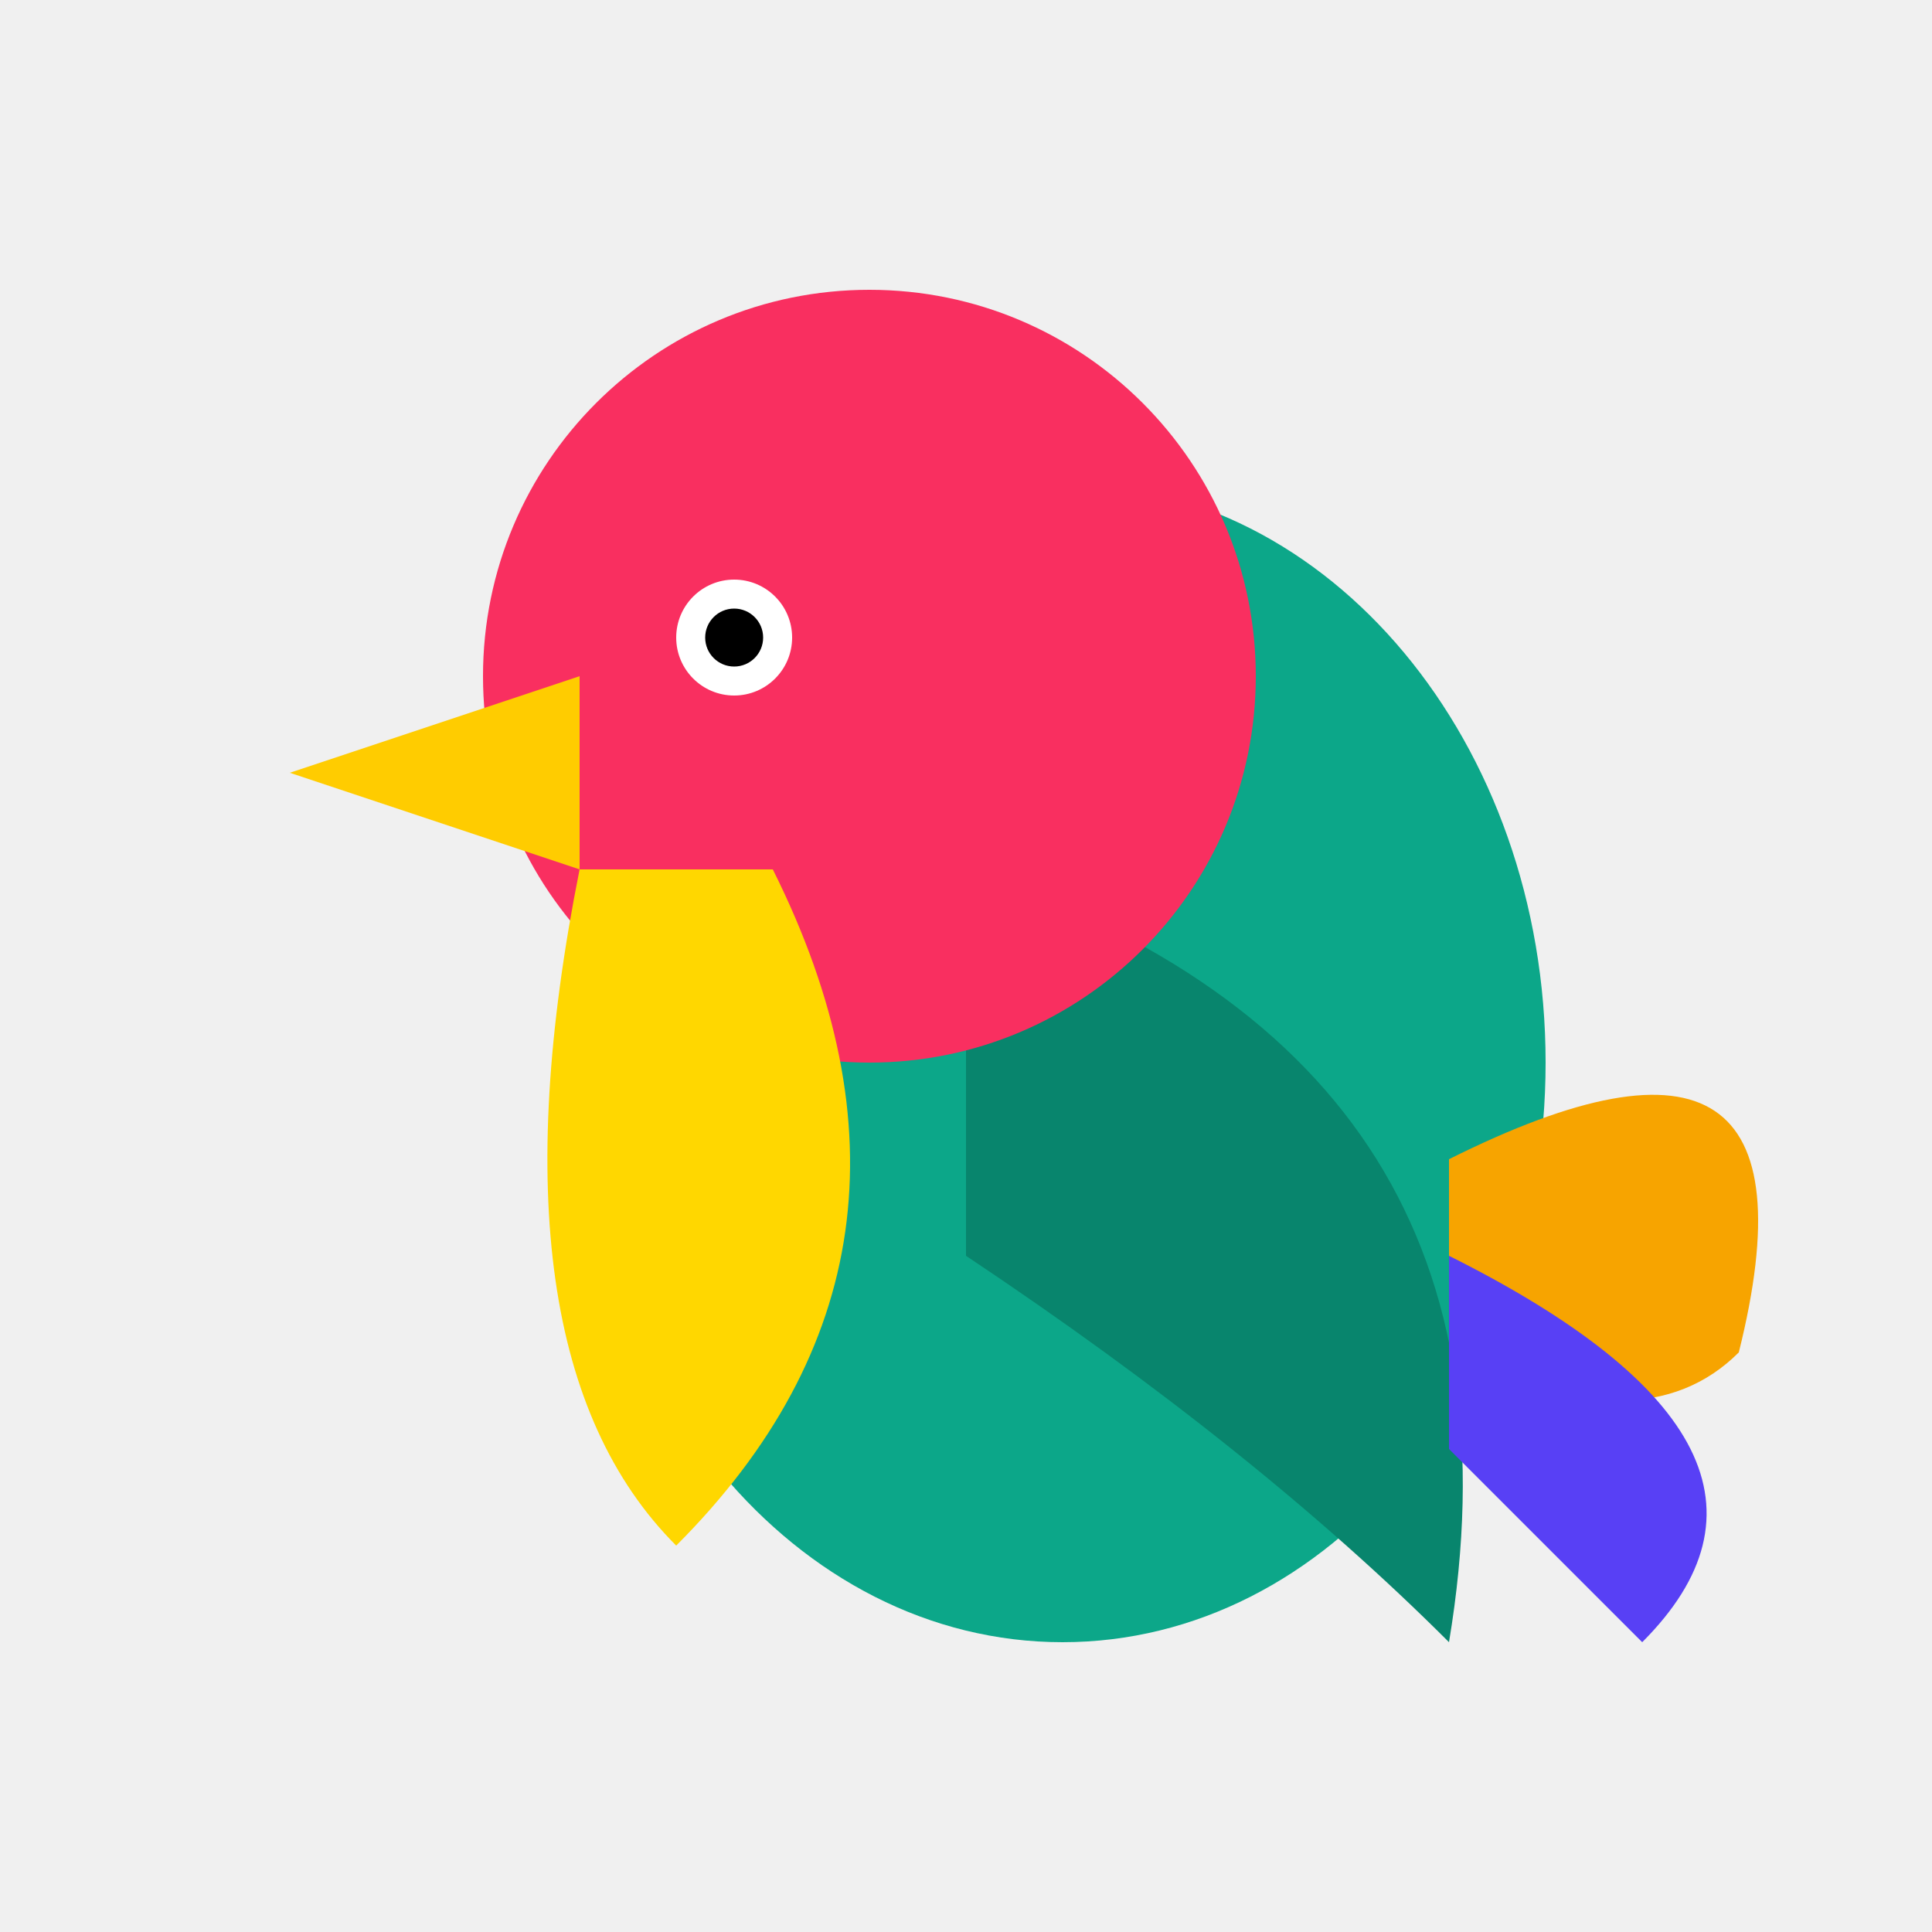
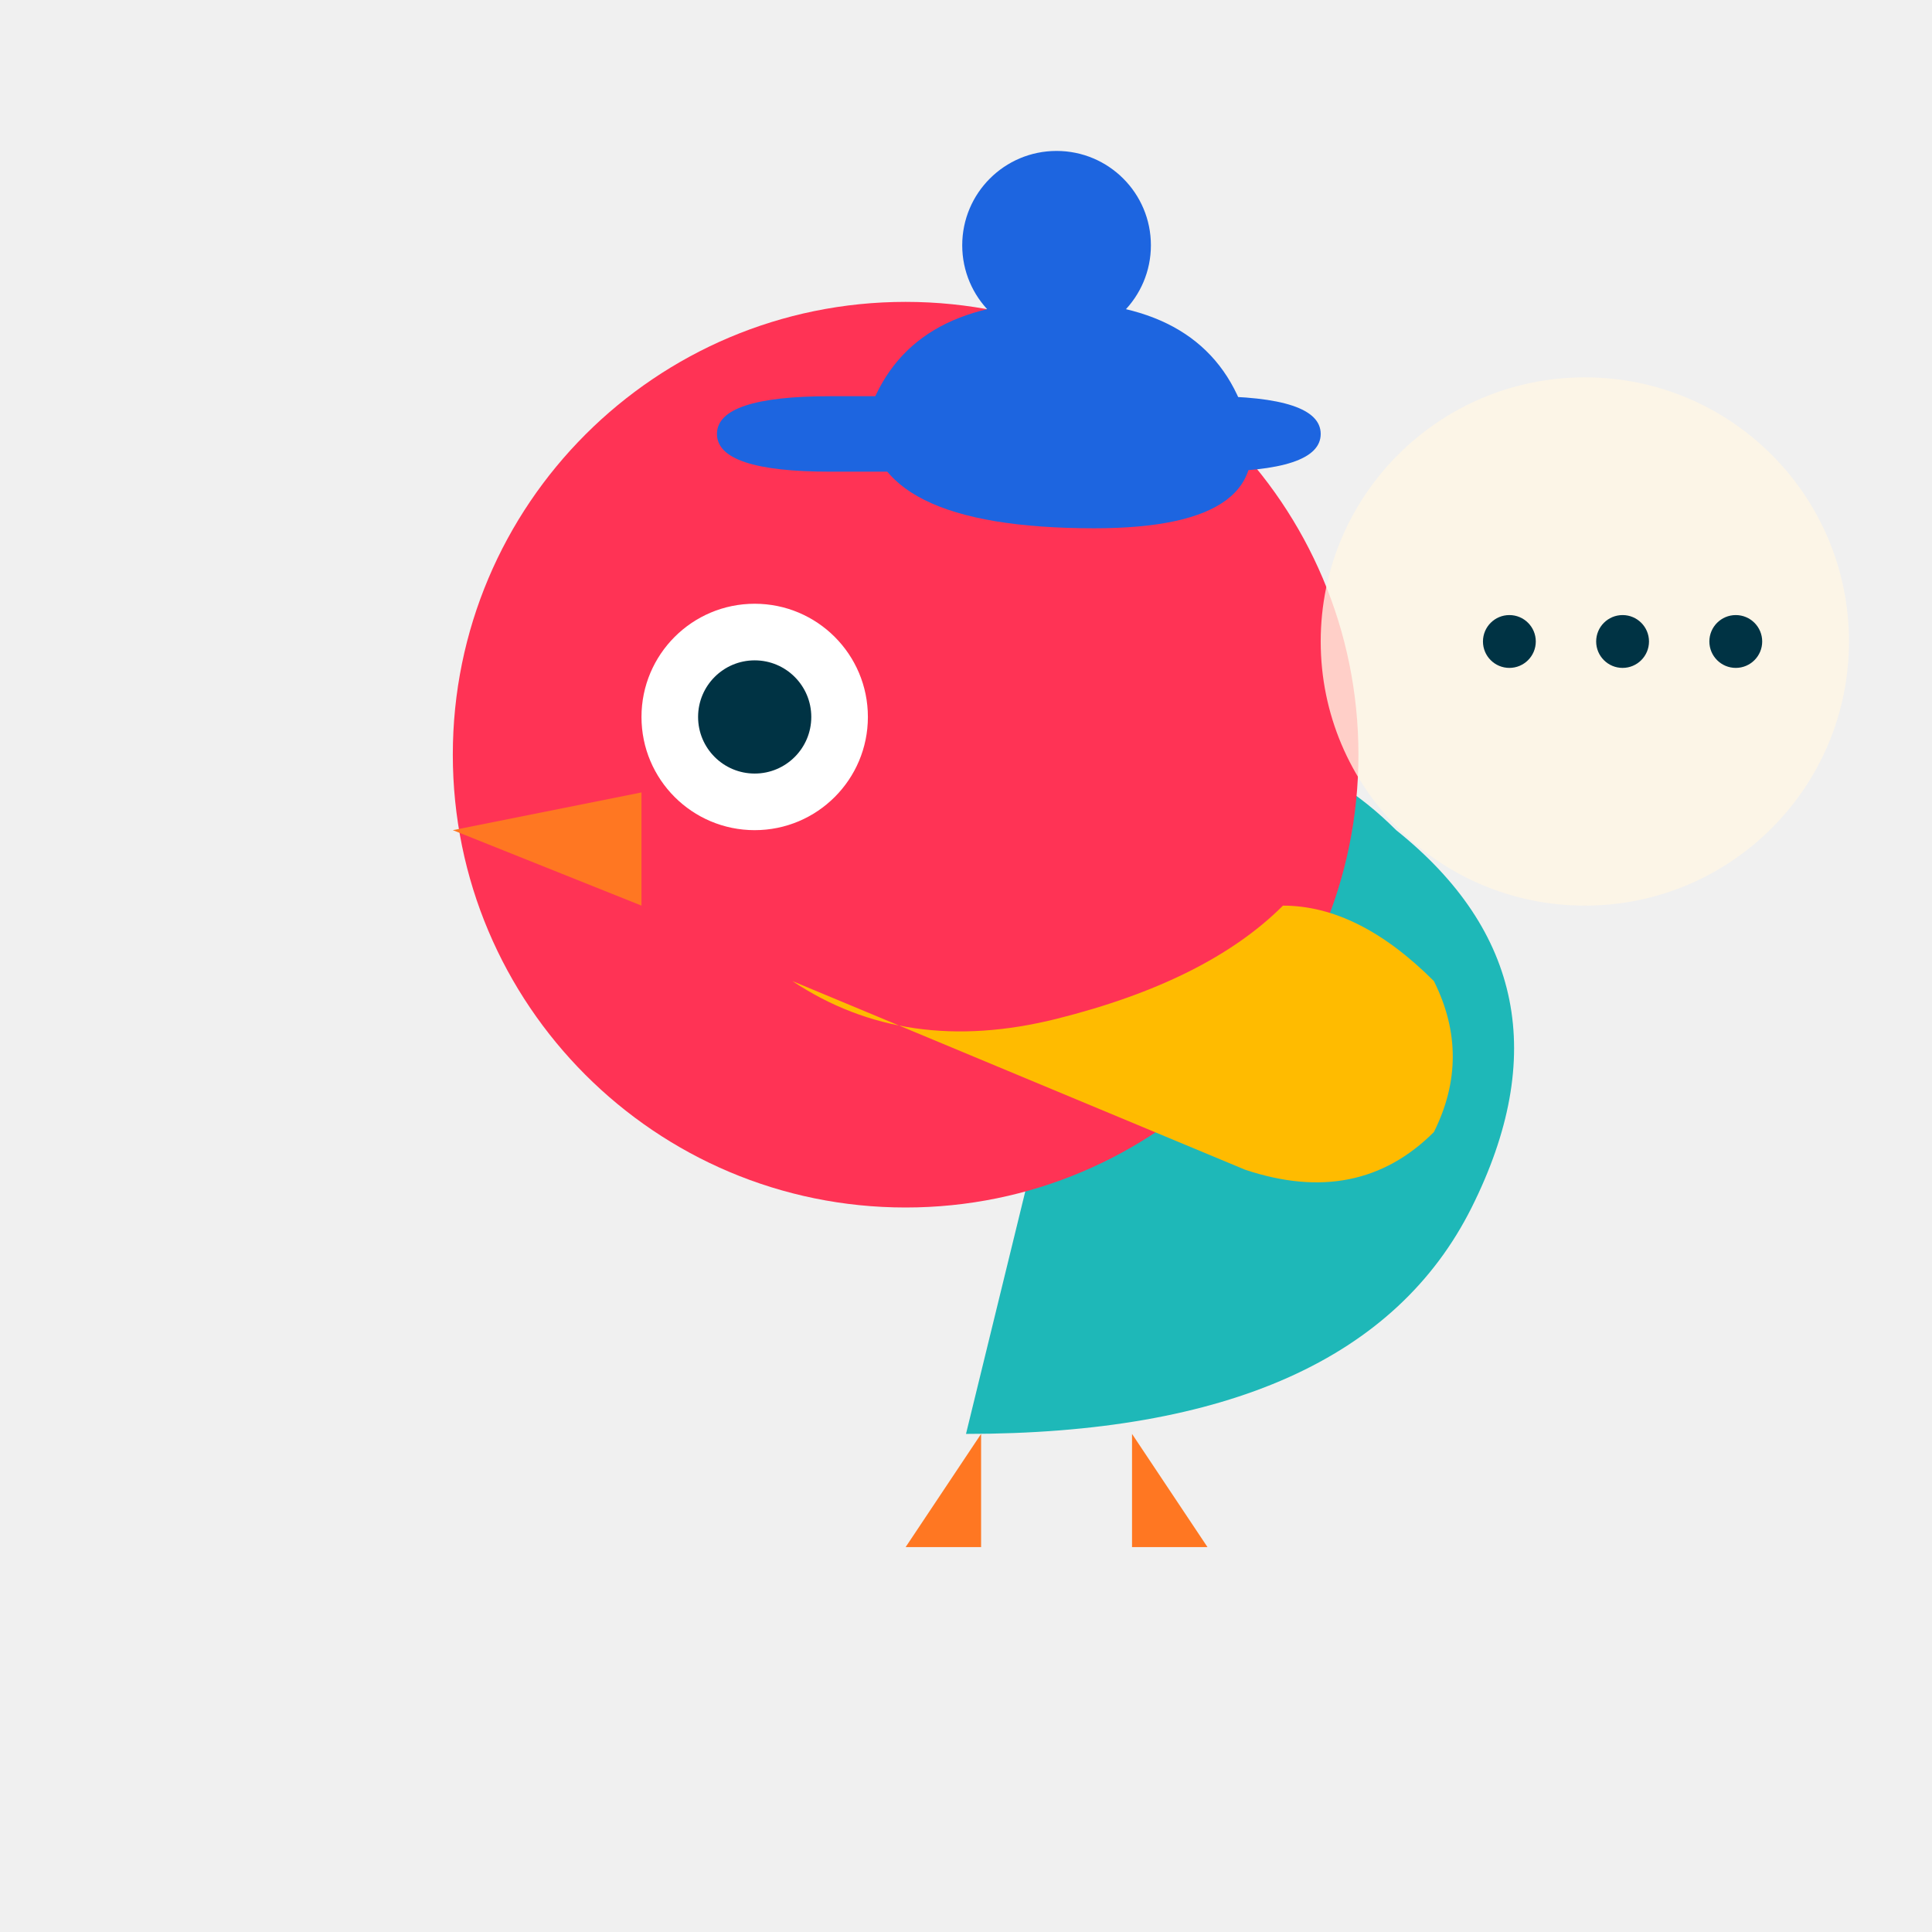
- <svg xmlns="http://www.w3.org/2000/svg" viewBox="0 0 100 100">
-   <ellipse cx="55" cy="55" rx="25" ry="30" fill="#0CA789" />
-   <path d="M50,45 Q80,55 75,85 Q65,75 50,65 Z" fill="#08856D" />
-   <circle cx="45" cy="35" r="20" fill="#F92F60" />
-   <path d="M30,35 L15,40 L30,45 Z" fill="#FFCC00" />
-   <circle cx="38" cy="33" r="3" fill="#FFFFFF" />
-   <circle cx="38" cy="33" r="1.5" fill="#000000" />
-   <path d="M75,60 Q95,50 90,70 Q85,75 75,70 Z" fill="#F7A400" />
-   <path d="M75,65 Q95,75 85,85 Q80,80 75,75 Z" fill="#5840F5" />
-   <path d="M40,45 Q50,65 35,80 Q25,70 30,45 Z" fill="#FFD700" />
+ <svg xmlns="http://www.w3.org/2000/svg" viewBox="0 0 512 512">
+   <path d="M256 380 Q360 380 390 320 Q420 260 370 220 Q340 190 300 200 Z" fill="#1EB8B8" />
+   <path d="M320 290 Q350 260 320 220 Q290 180 260 200 Z" fill="#00635D" />
+   <circle cx="240" cy="200" r="120" fill="#FF3355" />
+   <path d="M170 210 L120 220 L170 240 Z" fill="#FF7722" />
+   <circle cx="200" cy="190" r="30" fill="#FFFFFF" />
+   <circle cx="200" cy="190" r="15" fill="#003344" />
+   <path d="M230 110 Q240 80 280 80 Q320 80 330 110 Q340 140 290 140 Q230 140 230 110 Z" fill="#1D65E0" />
+   <circle cx="280" cy="65" r="25" fill="#1D65E0" />
+   <path d="M220 125 Q270 125 320 125 Q350 125 350 115 Q350 105 320 105 Q270 105 220 105 Q190 105 190 115 Q190 125 220 125 Z" fill="#1D65E0" />
+   <path d="M210 260 Q240 280 280 270 Q320 260 340 240 Q360 240 380 260 Q390 280 380 300 Q360 320 330 310 Z" fill="#FFBB00" />
+   <path d="M260 380 L240 410 L260 410 Z" fill="#FF7722" />
+   <path d="M300 380 L320 410 L300 410 Z" fill="#FF7722" />
+   <circle cx="420" cy="170" r="70" fill="#FFF6E5" opacity="0.8" />
+   <circle cx="400" cy="170" r="7" fill="#003344" />
+   <circle cx="430" cy="170" r="7" fill="#003344" />
+   <circle cx="460" cy="170" r="7" fill="#003344" />
</svg>
